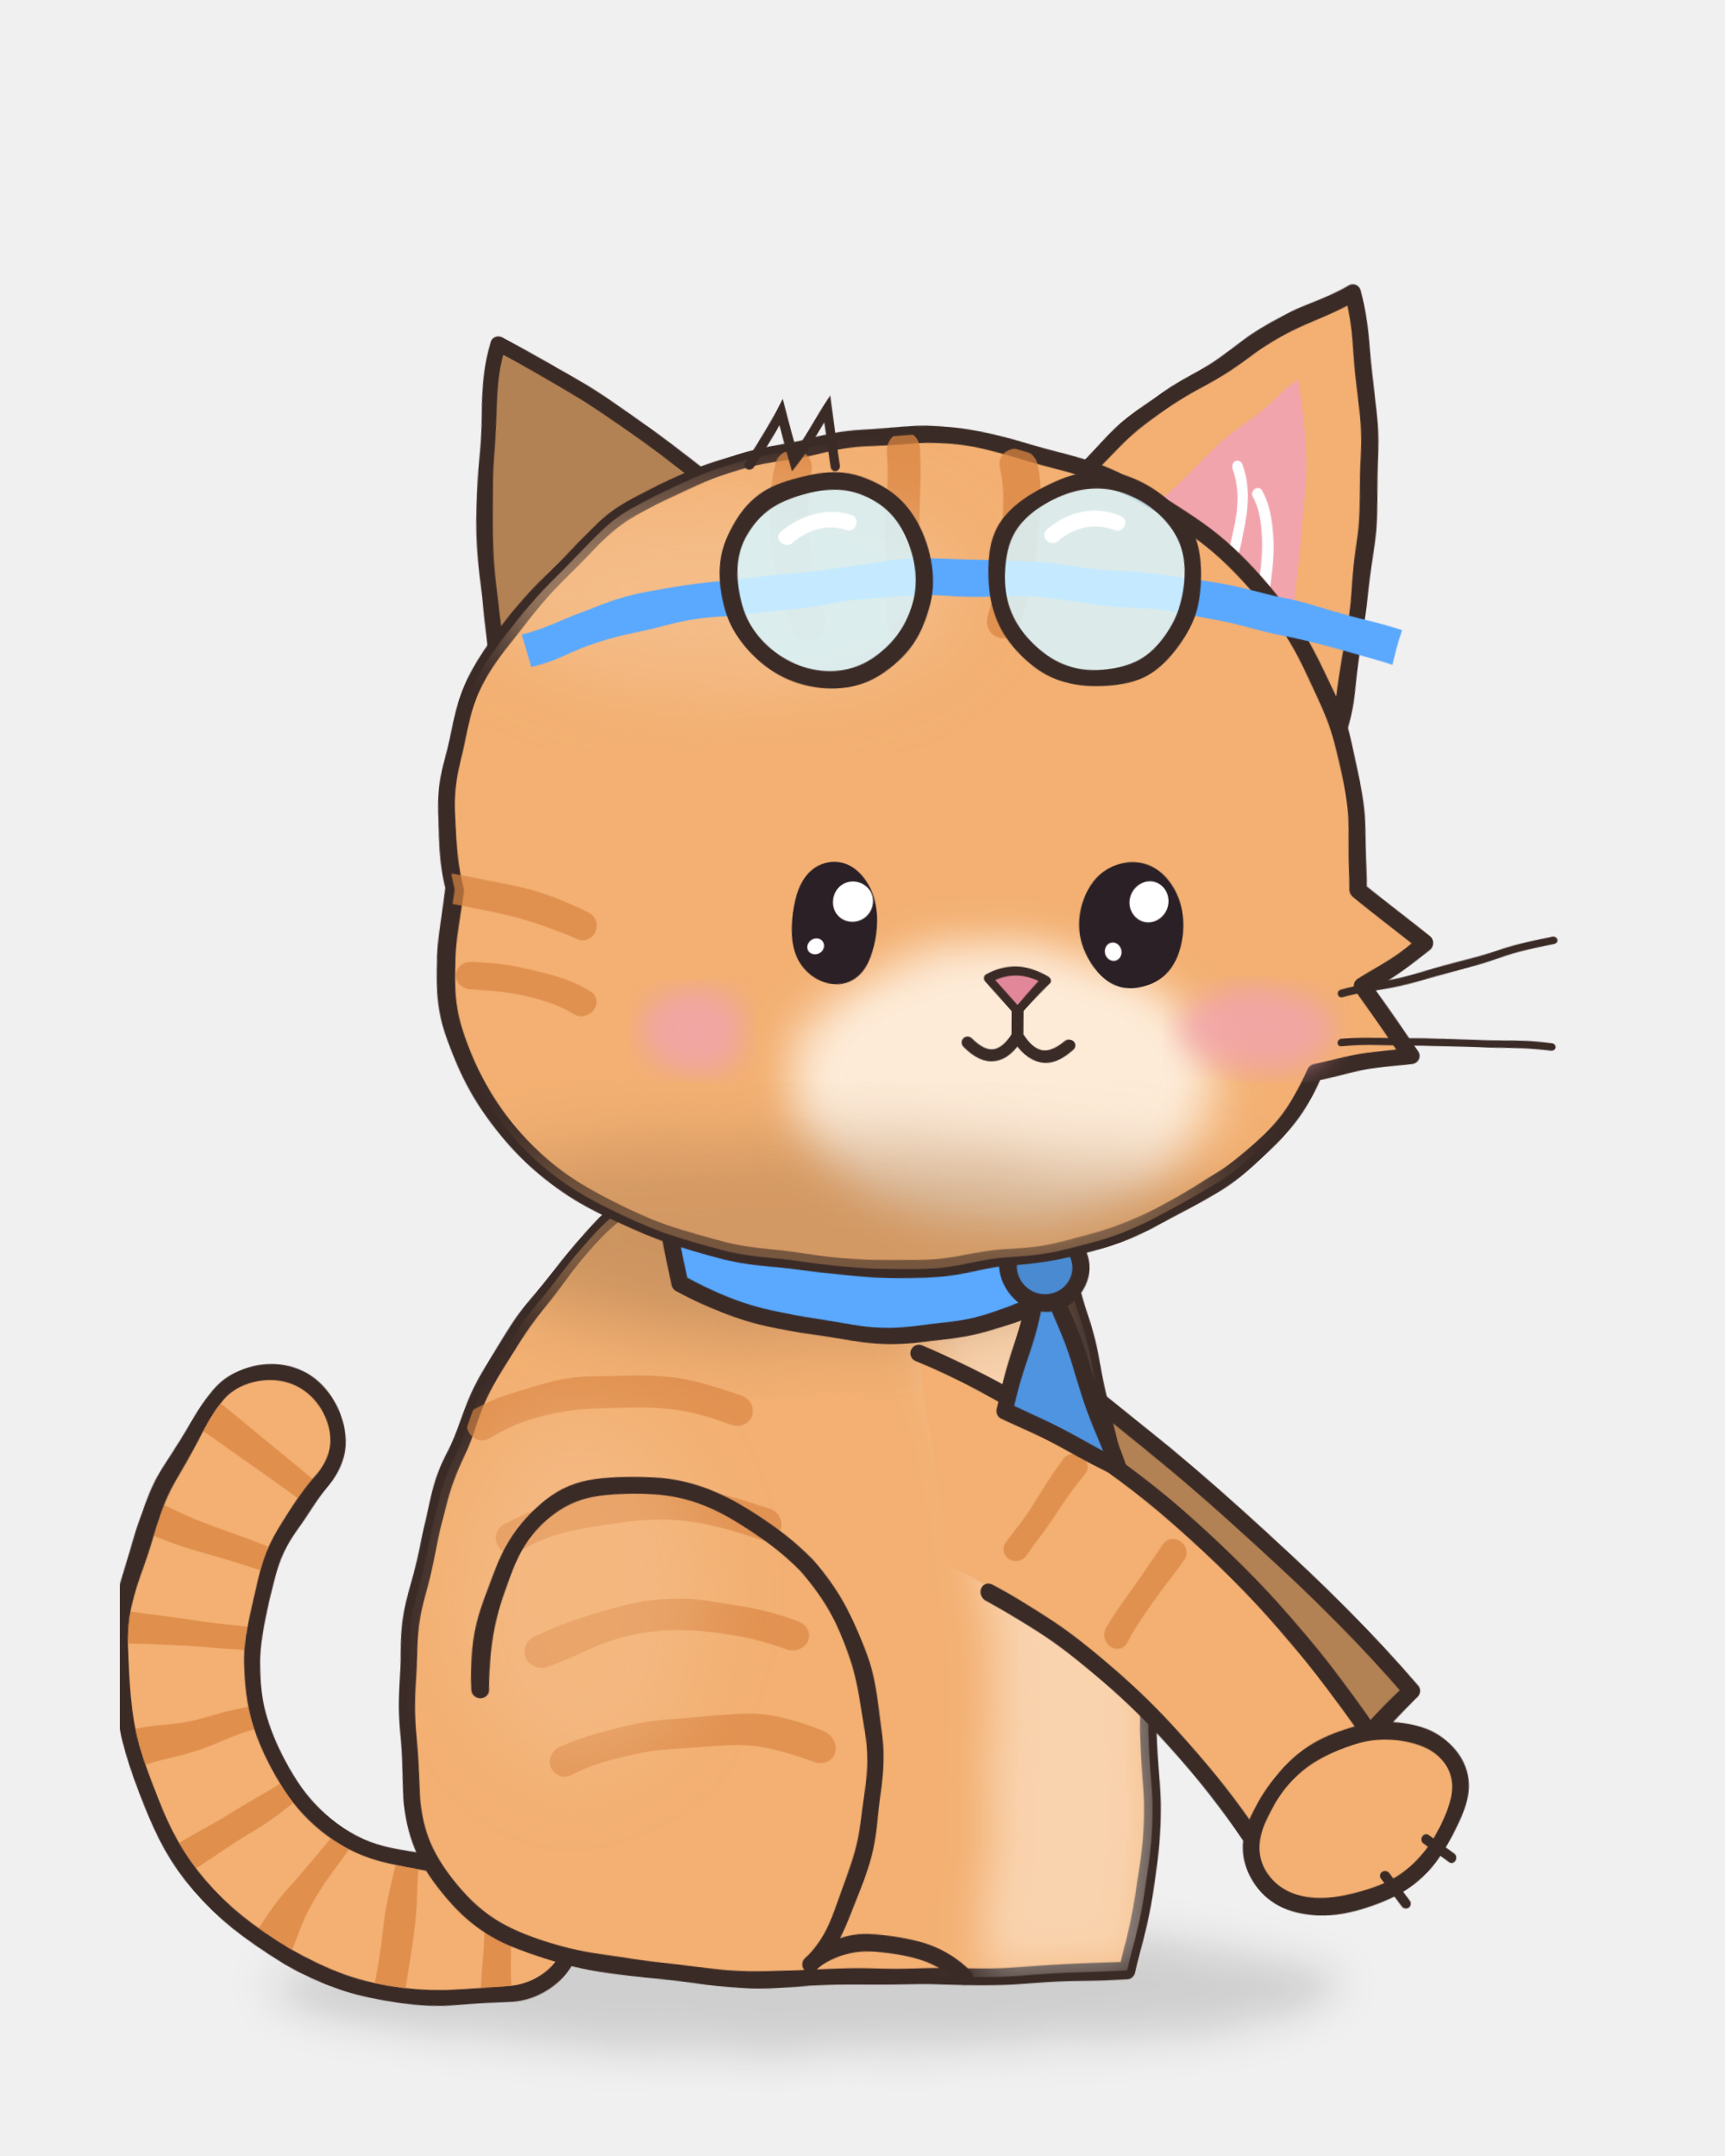
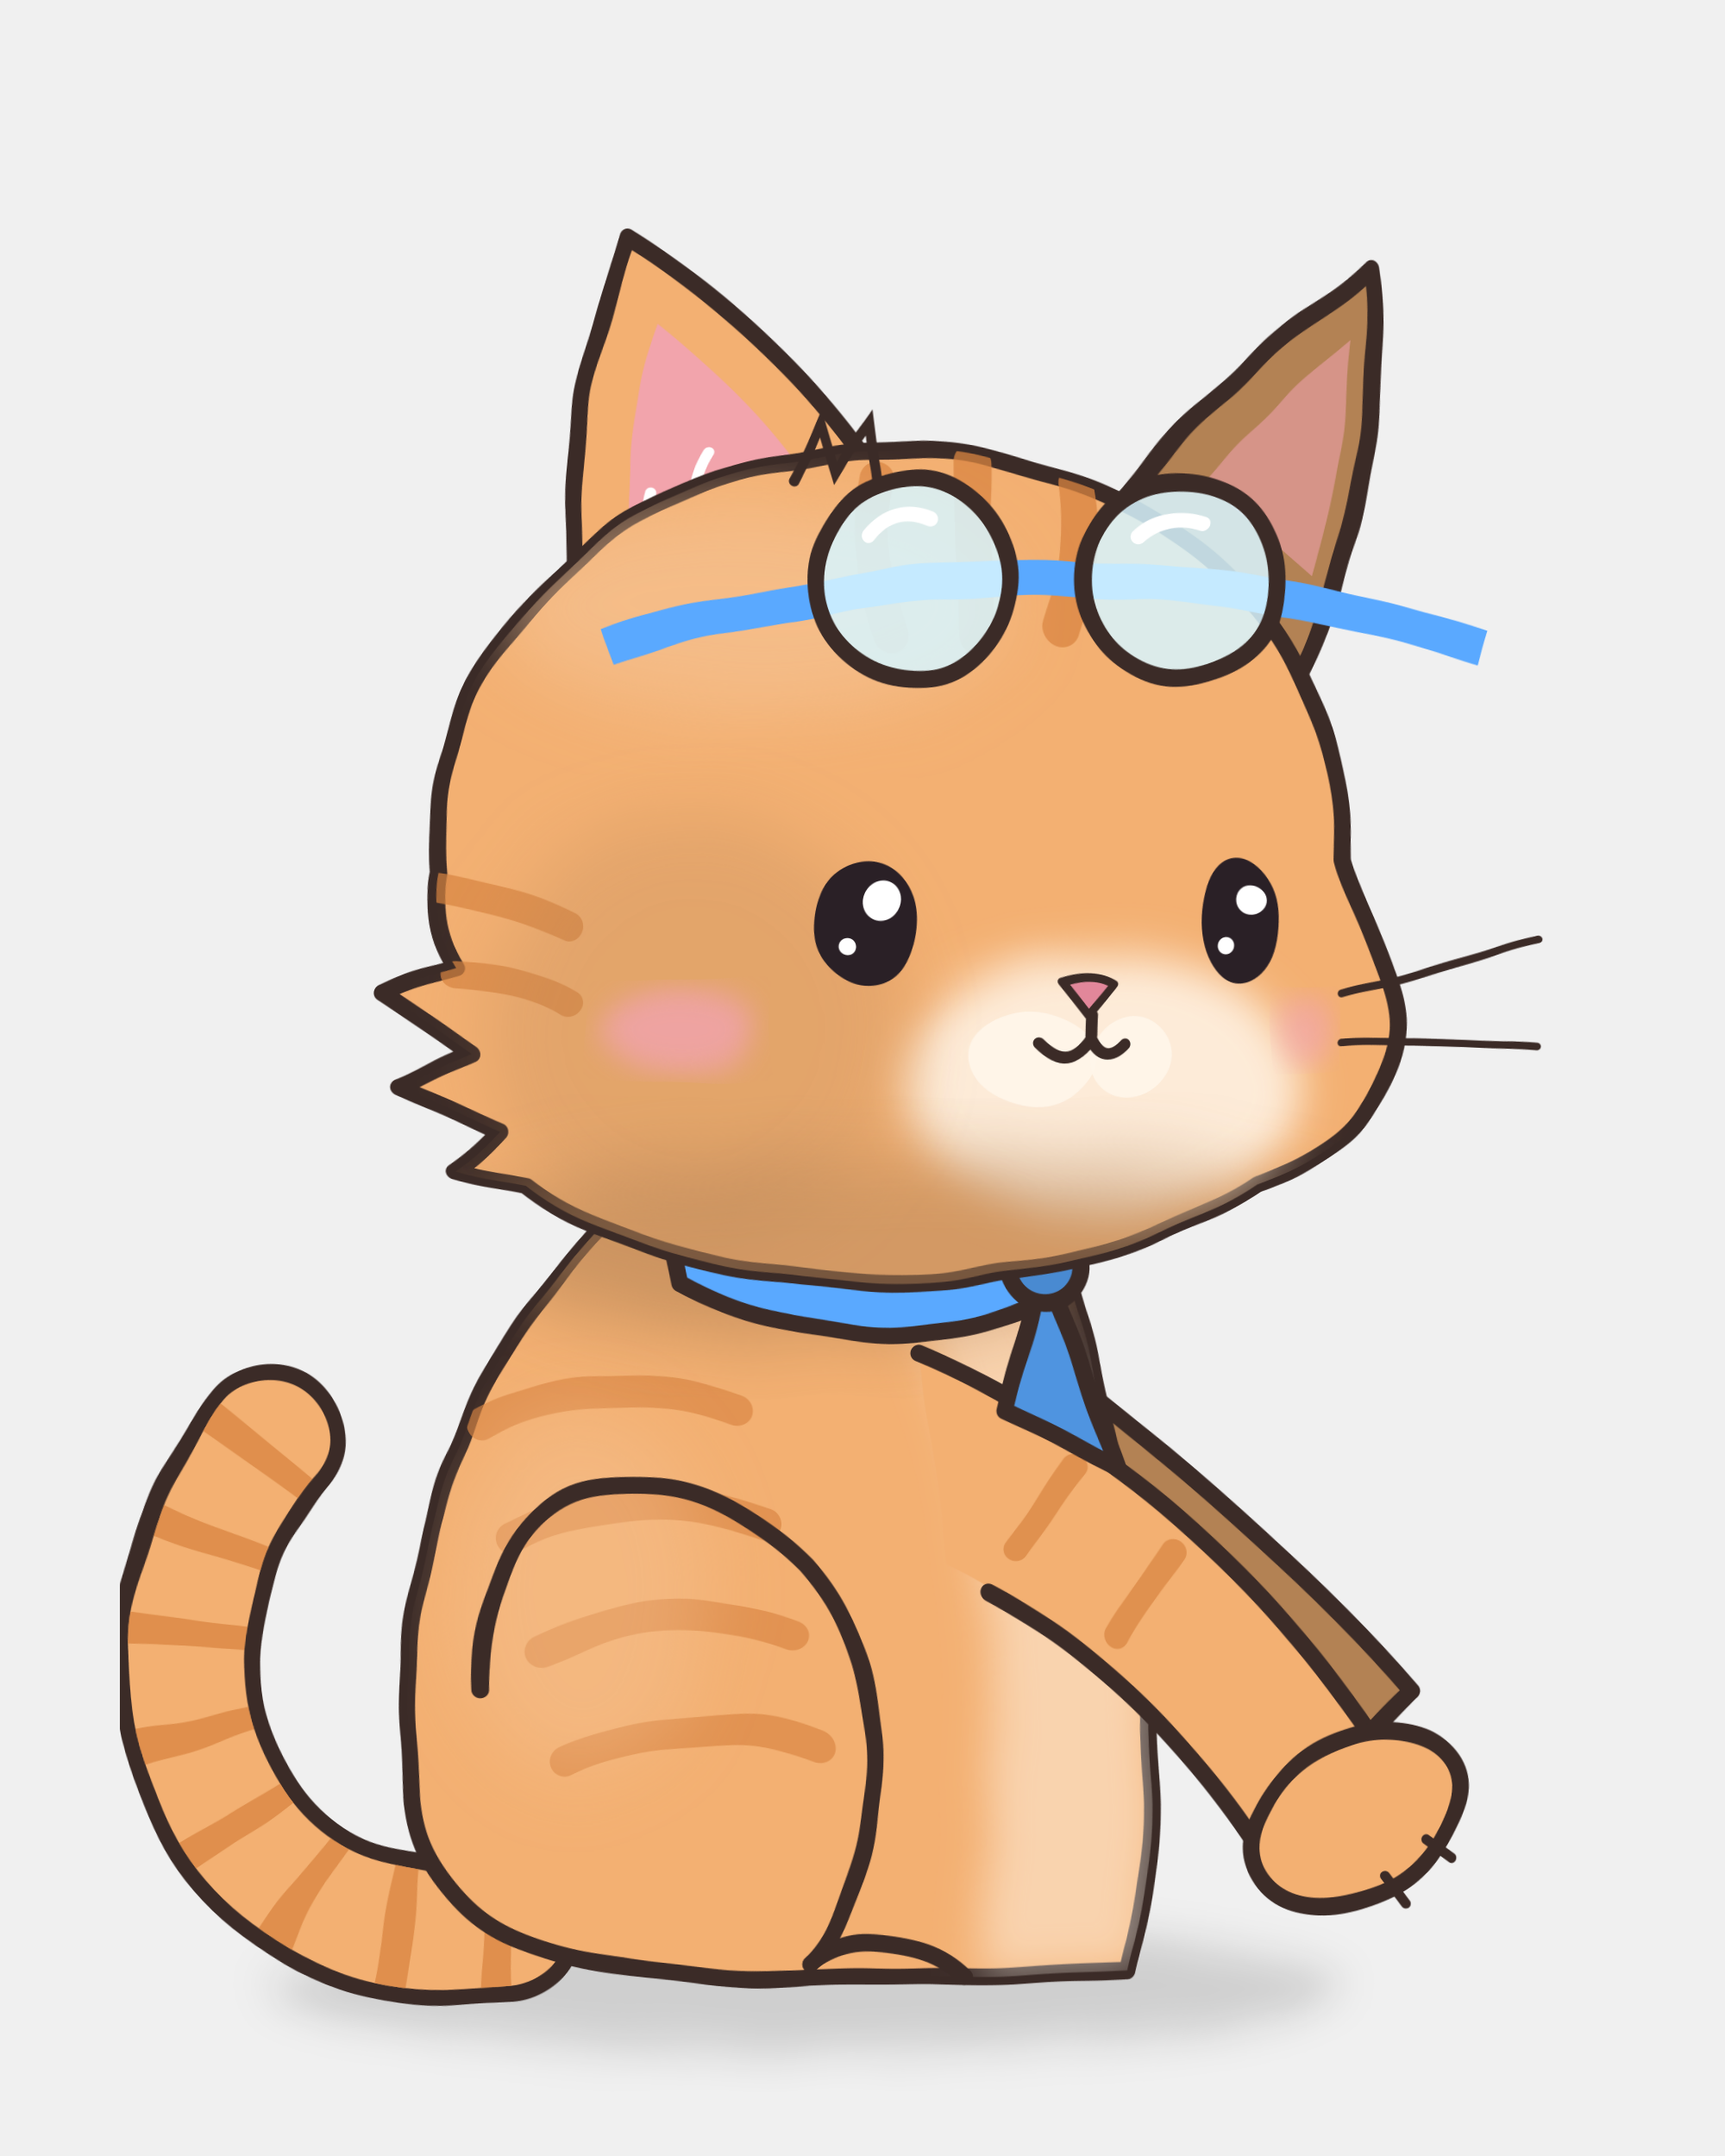
<svg xmlns="http://www.w3.org/2000/svg" viewBox="-104 -252 208 260">
  <defs>
    <filter id="ink" x="-5%" y="-5%" width="110%" height="110%">
      <feTurbulence type="fractalNoise" baseFrequency=".05" numOctaves="2" seed="3" result="n" />
      <feDisplacementMap in="SourceGraphic" in2="n" scale="2.2" />
    </filter>
    <filter id="pencil">
      <feTurbulence type="fractalNoise" baseFrequency="1.1 .35" numOctaves="2" seed="5" />
      <feColorMatrix values="0 0 0 0 .25  0 0 0 0 .2  0 0 0 0 .18  0 0 0 .22 -.02" />
      <feComposite in2="SourceGraphic" operator="in" />
    </filter>
    <filter id="blur1">
      <feGaussianBlur stdDeviation="1" />
    </filter>
    <filter id="blur2">
      <feGaussianBlur stdDeviation="2" />
    </filter>
    <filter id="blur3" x="-30%" y="-30%" width="160%" height="160%">
      <feGaussianBlur stdDeviation="3" />
    </filter>
    <filter id="blur4" x="-30%" y="-30%" width="160%" height="160%">
      <feGaussianBlur stdDeviation="5" />
    </filter>
  </defs>
  <g transform="translate(0 -150) scale(.85) translate(-120 -94)">
    <defs>
      <clipPath id="hsfrutigerorangecalm">
-         <path d="M62 100 C56 62 88 36 126 36 C164 36 192 62 190 100 L200 108 L191 114 L198 124 L184 126 C174 146 150 154 124 154 C98 154 74 146 64 126 C60 118 60 108 62 100 Z" />
+         <path d="M60 98 C58 60 90 38 124 38 C160 38 188 60 188 96 C190 104 196 112 196 120 C196 130 188 138 176 142 C164 150 144 156 124 156 C102 156 82 150 72 142 L62 140 L68 134 L54 128 L64 123 L52 115 L62 111 C59 106 59 102 60 98 Z" />
      </clipPath>
      <clipPath id="bsfrutigerorangecalm">
        <path d="M100 138 C68 150 52 194 56 228 C58 250 80 256 112 254 L158 254 C164 232 160 196 150 158 Z" />
      </clipPath>
    </defs>
    <g filter="url(#ink)">
      <ellipse cx="112" cy="256" rx="76" ry="9" fill="#000" opacity=".14" filter="url(#blur3)" />
      <path d="M70 248 C22 252 14 204 36 178" stroke="#3b2b27" stroke-width="21" fill="none" stroke-linecap="round" />
      <path d="M70 248 C22 252 14 204 36 178" stroke="#f3b072" stroke-width="16.5" fill="none" stroke-linecap="round" />
      <path d="M70 248 C22 252 14 204 36 178" stroke="#d98440" stroke-width="16.5" fill="none" stroke-dasharray="4 10" opacity=".75" />
      <path d="M150 170 C168 184 186 200 198 214 L186 226 C174 214 158 200 146 192 Z" stroke="#3b2b27" stroke-width="2.4" stroke-linejoin="round" stroke-linecap="round" fill="#b38254" />
      <path d="M100 138 C68 150 52 194 56 228 C58 250 80 256 112 254 L158 254 C164 232 160 196 150 158 Z" stroke="#3b2b27" stroke-width="2.4" stroke-linejoin="round" stroke-linecap="round" fill="#f3b072" />
      <g clip-path="url(#bsfrutigerorangecalm)">
        <path d="M126 140 C150 150 166 200 160 254 L136 254 C142 210 136 170 120 146Z" fill="#fff6ea" opacity=".5" filter="url(#blur3)" />
        <path d="M66 176 q18 -8 36 -2" stroke="#d98440" stroke-width="4.5" fill="none" stroke-linecap="round" opacity=".65" />
        <path d="M70 192 q18 -8 36 -2" stroke="#d98440" stroke-width="4.5" fill="none" stroke-linecap="round" opacity=".65" />
        <path d="M74 208 q18 -8 36 -2" stroke="#d98440" stroke-width="4.5" fill="none" stroke-linecap="round" opacity=".65" />
        <path d="M78 224 q18 -8 36 -2" stroke="#d98440" stroke-width="4.5" fill="none" stroke-linecap="round" opacity=".65" />
        <ellipse cx="110" cy="150" rx="44" ry="14" fill="#b38254" opacity=".6" filter="url(#blur4)" />
        <ellipse cx="80" cy="200" rx="18" ry="26" fill="#f6c699" opacity=".35" filter="url(#blur4)" />
      </g>
      <path d="M66 214 C64 182 92 176 112 196 C126 212 124 240 112 252" fill="none" stroke="#3b2b27" stroke-width="2.4" stroke-linejoin="round" stroke-linecap="round" />
      <path d="M112 252 C116 248 128 248 134 254" fill="none" stroke="#3b2b27" stroke-width="2.4" stroke-linejoin="round" stroke-linecap="round" />
      <path d="M128 166 C152 176 176 196 192 220 L176 236 C164 218 148 204 132 196 Z" fill="#f3b072" />
      <path d="M128 166 C152 176 176 196 192 220" fill="none" stroke="#3b2b27" stroke-width="2.4" stroke-linejoin="round" stroke-linecap="round" />
      <path d="M176 236 C164 218 150 206 138 200" fill="none" stroke="#3b2b27" stroke-width="2.4" stroke-linejoin="round" stroke-linecap="round" />
      <path d="M150 182 l-8 12 M164 194 l-8 12" stroke="#d98440" stroke-width="3.5" stroke-linecap="round" opacity=".7" />
      <ellipse cx="190" cy="232" rx="16" ry="11" stroke="#3b2b27" stroke-width="2.4" stroke-linejoin="round" stroke-linecap="round" fill="#f3b072" transform="rotate(-30 190 232)" />
      <path d="M194 240 l3 4 M200 235 l4 3" stroke="#3b2b27" stroke-width="1.4" fill="none" stroke-linecap="round" />
      <path d="M92 144 Q122 160 150 148 L148 158 Q120 170 94 156 Z" stroke="#3b2b27" stroke-width="2.4" stroke-linejoin="round" stroke-linecap="round" fill="#5aa9ff" />
      <path d="M146 154 L156 182 L140 174 Z" stroke="#3b2b27" stroke-width="2.4" stroke-linejoin="round" stroke-linecap="round" fill="#4f94e0" />
      <circle cx="146" cy="154" r="5" stroke="#3b2b27" stroke-width="2.4" stroke-linejoin="round" stroke-linecap="round" fill="#498ad1" />
-       <g transform="translate(12 6) scale(.9) translate(6 4)">
-         <path d="M60 82 C54 58 52 34 57 15 C76 25 92 37 103 49 Z" stroke="#3b2b27" stroke-width="2.4" stroke-linejoin="round" stroke-linecap="round" fill="#b38254" />
+       <path d="M154 48 C166 34 180 20 192 12 C194 32 190 52 182 70 Z" stroke="#3b2b27" stroke-width="2.4" stroke-linejoin="round" stroke-linecap="round" fill="#b38254" />
+       <path d="M168 42 C176 34 184 27 189 22 C189 34 187 46 184 56 Z" fill="#f2a3b3" opacity=".55" />
+       <path d="M80 72 C77 50 79 28 87 8 C103 18 117 32 126 48 Z" stroke="#3b2b27" stroke-width="2.4" stroke-linejoin="round" stroke-linecap="round" fill="#f3b072" />
+       <path d="M88 62 C86 46 87 32 91 20 C101 28 109 36 116 48 Z" fill="#f2a3b3" opacity=".9" />
+       <path d="M96 54 q-1 -10 2 -16 M102 56 q0 -9 4 -13 M91 56 q-2 -8 -1 -12" stroke="#fff" stroke-width="1.6" fill="none" stroke-linecap="round" />
+       <path d="M60 98 C58 60 90 38 124 38 C160 38 188 60 188 96 C190 104 196 112 196 120 C196 130 188 138 176 142 C164 150 144 156 124 156 C102 156 82 150 72 142 L62 140 L68 134 L54 128 L64 123 L52 115 L62 111 C59 106 59 102 60 98 Z" stroke="#3b2b27" stroke-width="2.4" stroke-linejoin="round" stroke-linecap="round" fill="#f3b072" />
+       <g clip-path="url(#hsfrutigerorangecalm)">
+         <path d="M122 42 q-2 10 2 22 M136 40 v24 M150 42 q2 10 -2 21" stroke="#d98440" stroke-width="5" fill="none" stroke-linecap="round" opacity=".75" />
+         <path d="M60 100 q10 1 18 5 M62 112 q10 0 16 4" stroke="#d98440" stroke-width="4" fill="none" stroke-linecap="round" opacity=".7" />
+         <ellipse cx="154.031" cy="128" rx="28" ry="19" fill="#fff6ea" opacity=".85" filter="url(#blur3)" />
+         <ellipse cx="104" cy="60" rx="36" ry="15" fill="#f6c699" opacity=".55" filter="url(#blur4)" />
+         <ellipse cx="96" cy="120" rx="30" ry="30" fill="#b38254" opacity=".25" filter="url(#blur4)" />
+         <ellipse cx="124" cy="152" rx="70" ry="14" fill="#b38254" opacity=".5" filter="url(#blur4)" />
      </g>
-       <g transform="translate(6 0)">
-         <path d="M 180 82 C 186 58 188 34 183 15 C 164 25 148 37 137 49 Z" stroke="#3b2b27" stroke-width="2.4" stroke-linejoin="round" stroke-linecap="round" fill="#f3b072" />
-         <path d="M 173 72 C 177 54 178 40 176 28 C 165 36 156 44 148 52 Z" fill="#f2a3b3" opacity=".9" />
-         <path d="M166 56 q3 -10 1 -16 M171 58 q2 -9 -1 -14" stroke="#fff" stroke-width="1.6" fill="none" stroke-linecap="round" />
-       </g>
-       <path d="M62 100 C56 62 88 36 126 36 C164 36 192 62 190 100 L200 108 L191 114 L198 124 L184 126 C174 146 150 154 124 154 C98 154 74 146 64 126 C60 118 60 108 62 100 Z" stroke="#3b2b27" stroke-width="2.4" stroke-linejoin="round" stroke-linecap="round" fill="#f3b072" />
-       <g clip-path="url(#hsfrutigerorangecalm)">
-         <path d="M110 40 q-2 10 2 22 M126 38 v24 M142 40 q2 10 -2 22" stroke="#d98440" stroke-width="5" fill="none" stroke-linecap="round" opacity=".75" />
-         <path d="M62 100 q10 1 18 5 M64 112 q10 0 16 4" stroke="#d98440" stroke-width="4" fill="none" stroke-linecap="round" opacity=".7" />
-         <ellipse cx="140" cy="128" rx="30" ry="20" fill="#fff6ea" opacity=".85" filter="url(#blur3)" />
-         <ellipse cx="100" cy="58" rx="34" ry="14" fill="#f6c699" opacity=".55" filter="url(#blur4)" />
-         <ellipse cx="110" cy="150" rx="70" ry="14" fill="#b38254" opacity=".5" filter="url(#blur4)" />
-       </g>
-       <path d="M104 40 l4 -8 l2 7 l5 -7 l1 8" stroke="#3b2b27" stroke-width="1.4" fill="none" stroke-linecap="round" />
-       <ellipse cx="116" cy="105" rx="6.232" ry="8.74" fill="#2a2026" />
-       <circle cx="118.66" cy="101.96" r="2.888" fill="#fff" />
-       <circle cx="113.507" cy="108.42" r="1.216" fill="#fff" />
-       <ellipse cx="158" cy="105" rx="7.6" ry="8.74" fill="#2a2026" />
-       <circle cx="160.66" cy="101.96" r="2.888" fill="#fff" />
-       <circle cx="154.96" cy="108.42" r="1.216" fill="#fff" />
-       <ellipse cx="96" cy="120" rx="7.7" ry="6" fill="#f2a3b3" opacity=".75" filter="url(#blur2)" />
-       <ellipse cx="176" cy="120" rx="11" ry="6" fill="#f2a3b3" opacity=".75" filter="url(#blur2)" />
-       <path d="M138 113 Q142 111 146 113 L142 117.5 Z" fill="#e2879a" stroke="#3b2b27" stroke-width="1.2" stroke-linejoin="round" />
-       <path d="M142 117.5 v3 M135 122 Q139 126 142 121 Q145 126 149 122" stroke="#3b2b27" fill="none" stroke-linecap="round" stroke-linejoin="round" stroke-width="1.7" />
-       <path d="M188 115 q16 -3.2 30 -7.6" stroke="#3b2b27" stroke-width="1.1" fill="none" stroke-linecap="round" />
-       <path d="M188 122 q16 -0.4 30 0.8" stroke="#3b2b27" stroke-width="1.1" fill="none" stroke-linecap="round" />
-       <g transform="translate(14 0)">
+       <path d="M110 42 l4 -8 l2 7 l5 -7 l1 8" stroke="#3b2b27" stroke-width="1.4" fill="none" stroke-linecap="round" />
+       <ellipse cx="120.65" cy="105" rx="7.6" ry="8.74" fill="#2a2026" />
+       <circle cx="122.93" cy="101.96" r="2.888" fill="#fff" />
+       <circle cx="117.99" cy="108.42" r="1.216" fill="#fff" />
+       <ellipse cx="173.737" cy="105" rx="5.5" ry="8.74" fill="#2a2026" />
+       <circle cx="175.387" cy="101.96" r="2.09" fill="#fff" />
+       <circle cx="171.812" cy="108.42" r="1.216" fill="#fff" />
+       <ellipse cx="93.954" cy="120" rx="11" ry="6" fill="#f2a3b3" opacity=".75" filter="url(#blur2)" />
+       <ellipse cx="182.868" cy="120" rx="4" ry="5" fill="#f2a3b3" opacity=".6" filter="url(#blur2)" />
+       <ellipse cx="144.031" cy="124" rx="9" ry="6.5" fill="#fff6ea" opacity=".9" />
+       <ellipse cx="158.031" cy="124" rx="6" ry="6" fill="#fff6ea" opacity=".9" />
+       <path d="M148.031 113 Q152.031 111 155.031 113 L151.531 117.5 Z" fill="#e2879a" stroke="#3b2b27" stroke-width="1.2" stroke-linejoin="round" />
+       <path d="M152.031 117.5 v3 M145.031 122 Q149.031 126 152.031 121 Q154.031 125 157.031 122" stroke="#3b2b27" fill="none" stroke-linecap="round" stroke-linejoin="round" stroke-width="1.7" />
+       <path d="M188 115 q14 -3.2 28 -7.6" stroke="#3b2b27" stroke-width="1.1" fill="none" stroke-linecap="round" />
+       <path d="M188 122 q14 -0.4 28 0.8" stroke="#3b2b27" stroke-width="1.1" fill="none" stroke-linecap="round" />
+       <g transform="translate(26 0)">
        <path d="M58 66 Q120 46 182 66" stroke="#5aa9ff" stroke-width="5" fill="none" />
        <circle cx="101" cy="56" r="14" stroke="#3b2b27" stroke-width="2.4" stroke-linejoin="round" stroke-linecap="round" fill="#d8f6ff" fill-opacity=".85" />
        <circle cx="139" cy="56" r="14" stroke="#3b2b27" stroke-width="2.4" stroke-linejoin="round" stroke-linecap="round" fill="#d8f6ff" fill-opacity=".85" />
        <path d="M95 50 q4 -4 9 -2 M133 50 q4 -4 9 -2" stroke="#fff" stroke-width="2.2" fill="none" stroke-linecap="round" />
      </g>
    </g>
  </g>
</svg>
